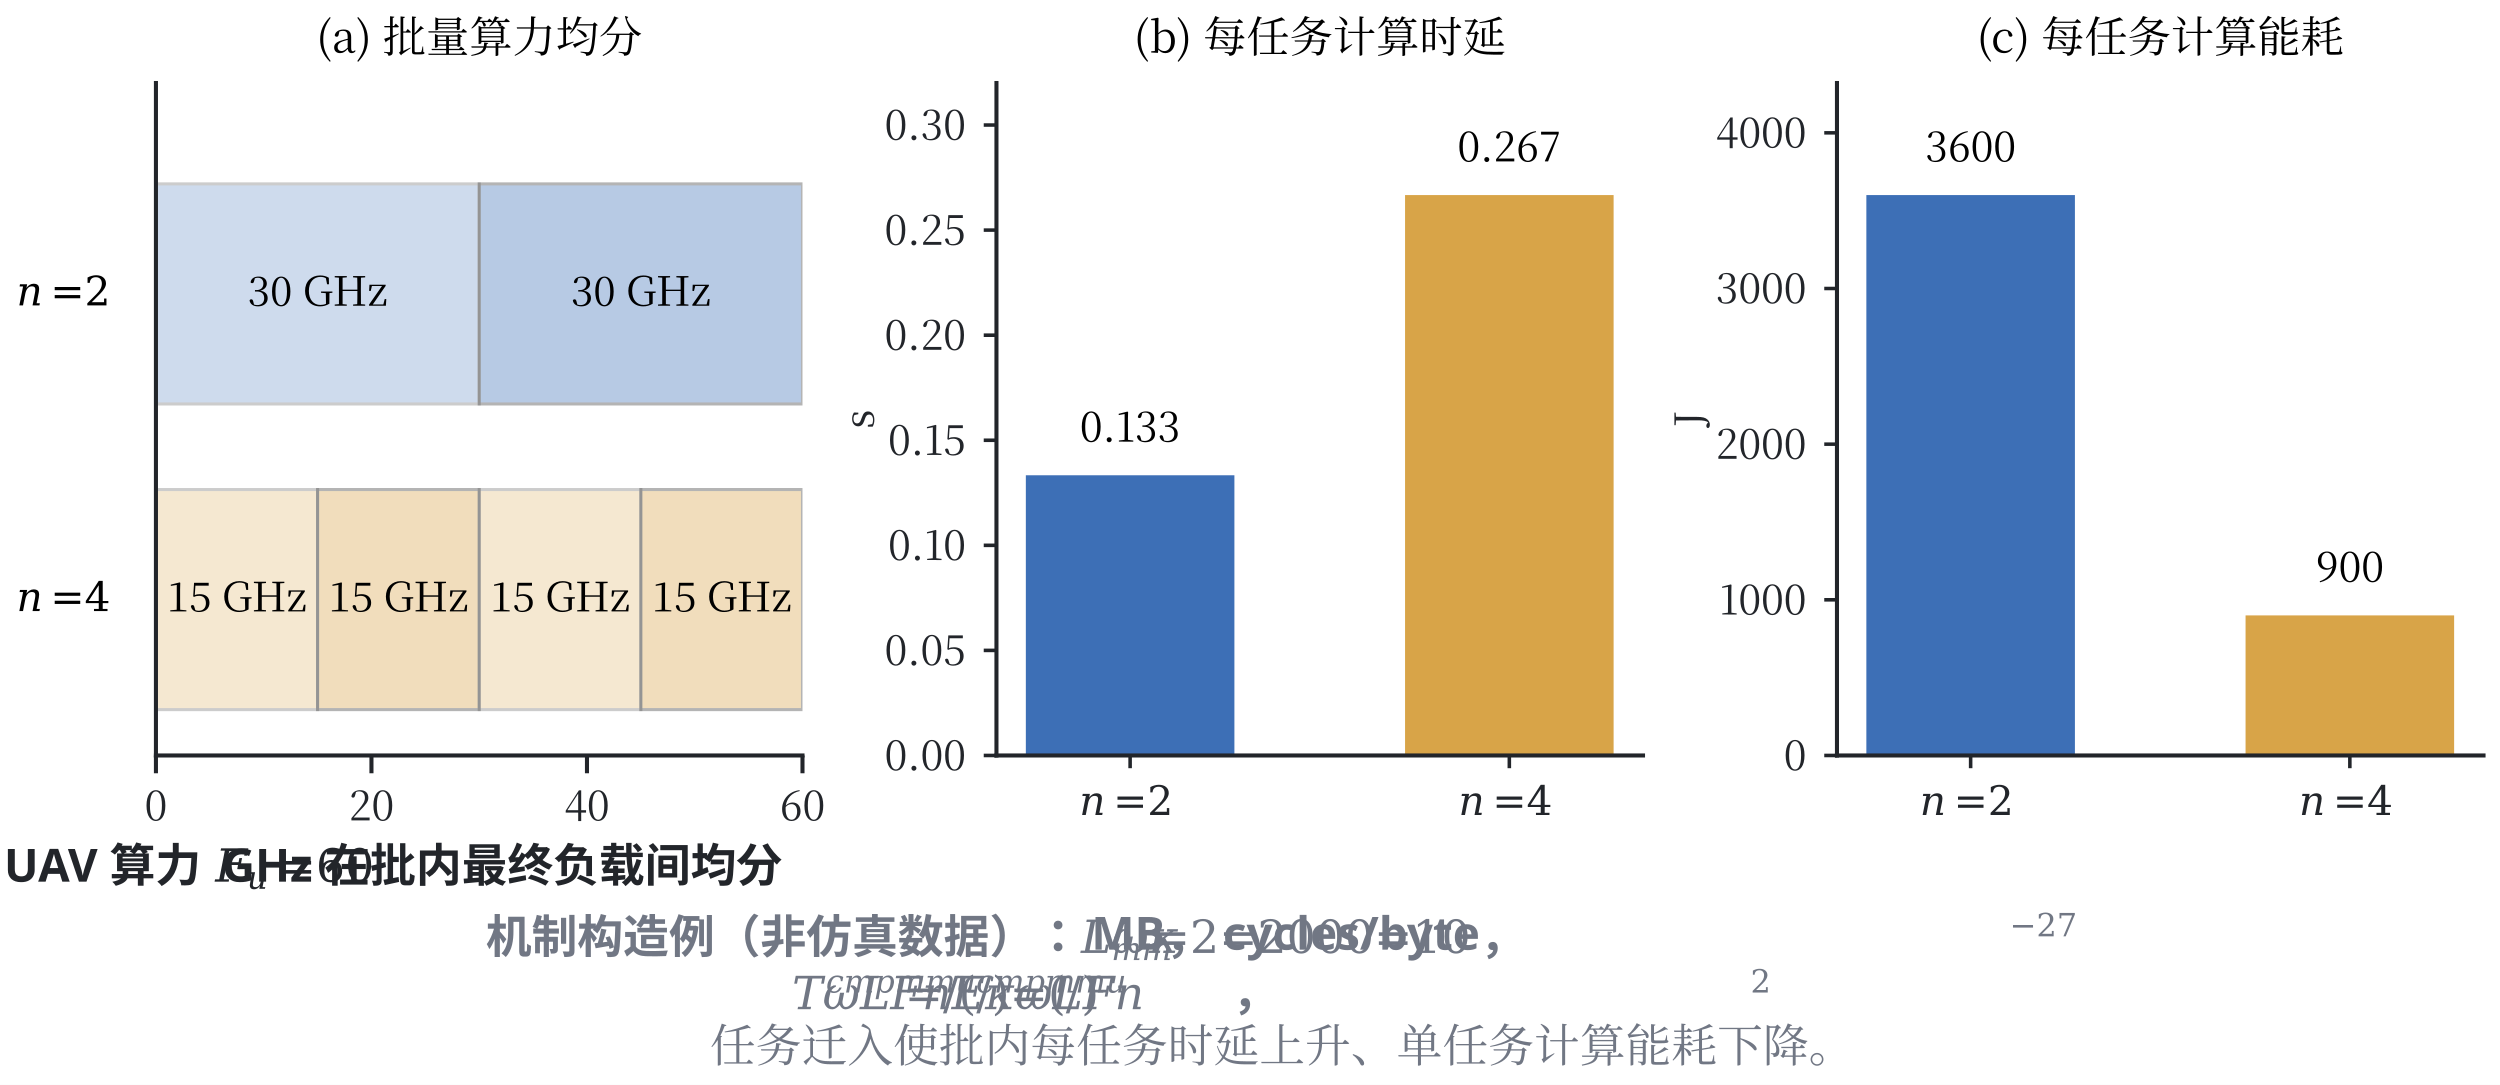
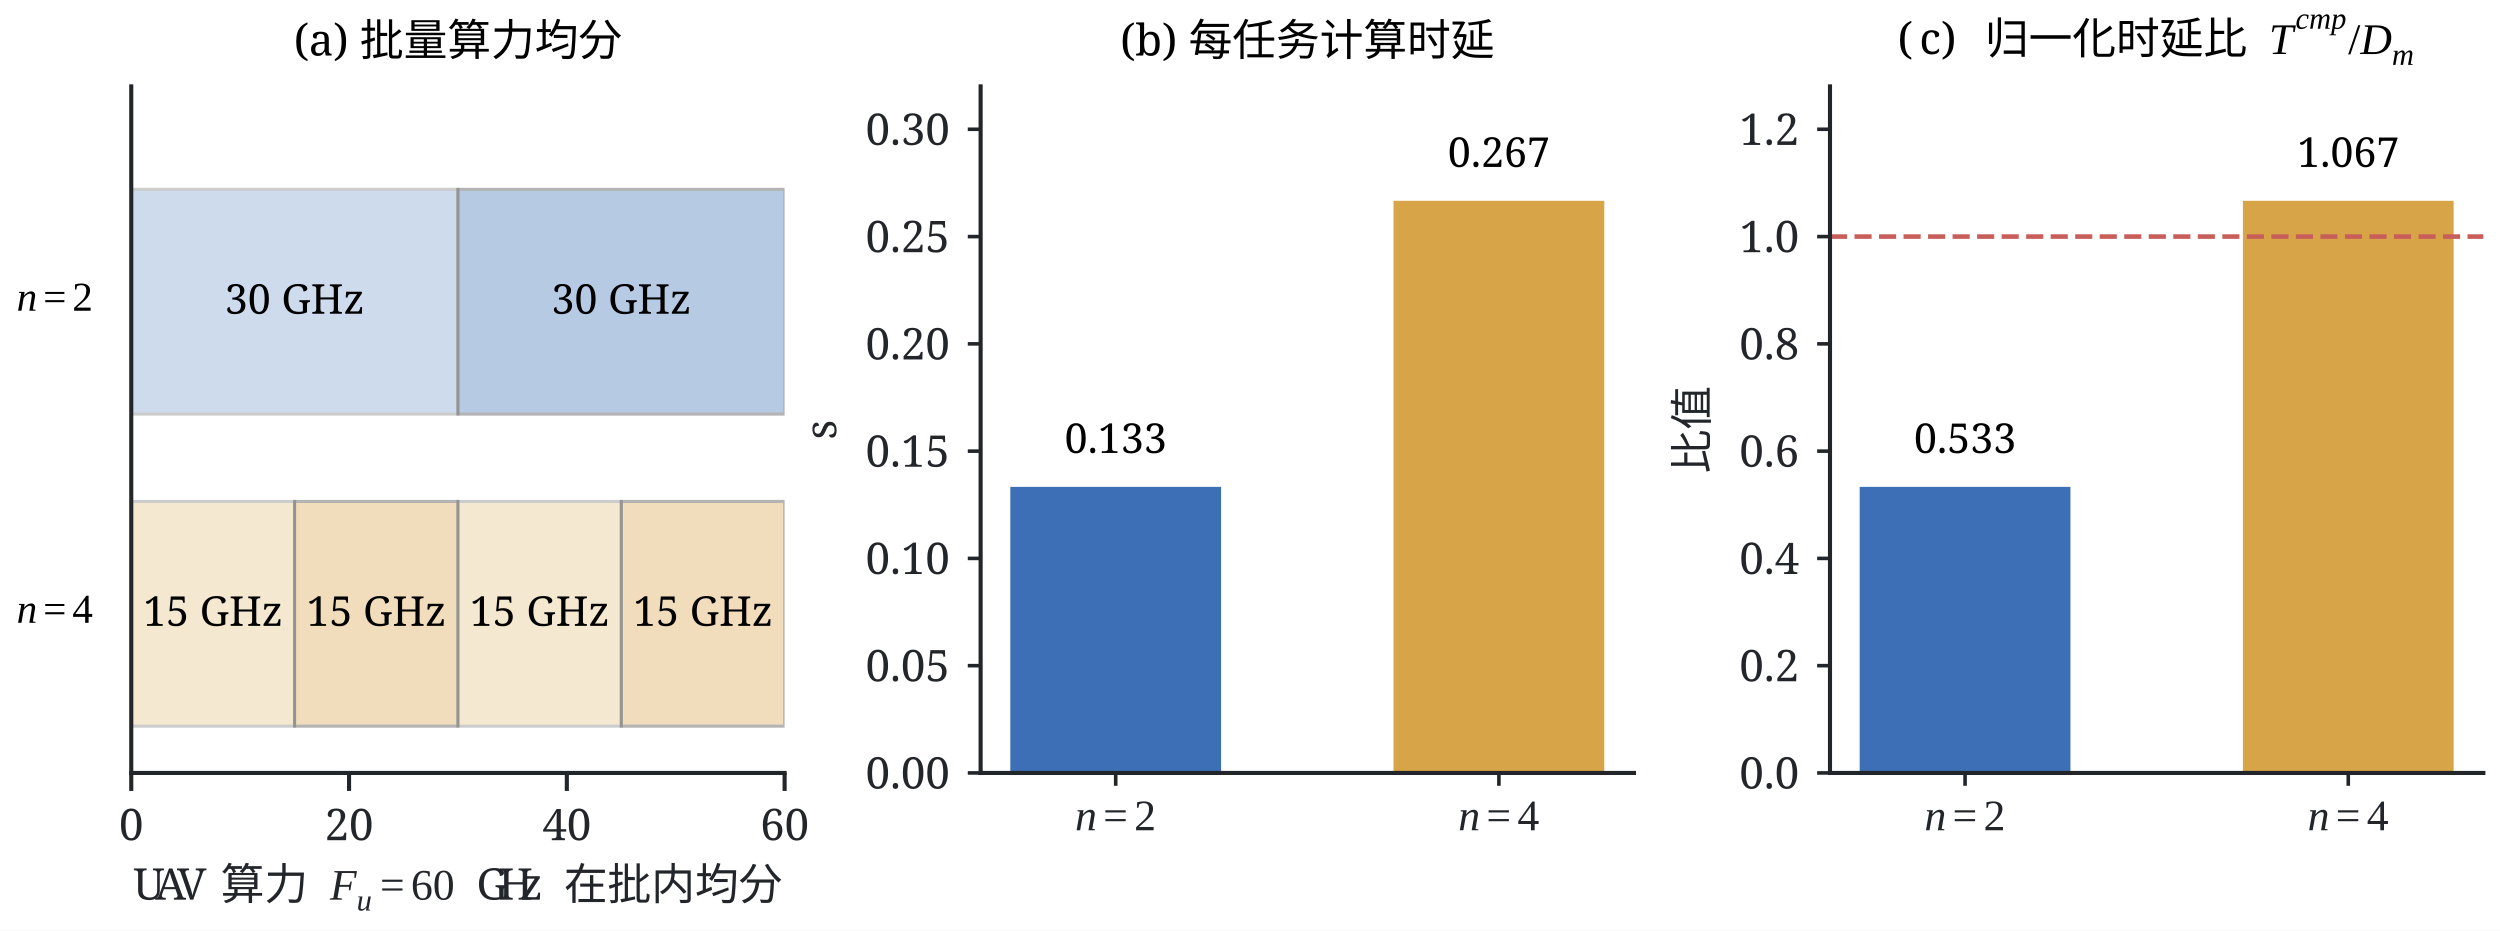
- <svg xmlns="http://www.w3.org/2000/svg" xmlns:xlink="http://www.w3.org/1999/xlink" width="491.454pt" height="213.268pt" viewBox="0 0 491.454 213.268" version="1.1">
+ <svg xmlns="http://www.w3.org/2000/svg" xmlns:xlink="http://www.w3.org/1999/xlink" width="486.334pt" height="181.042pt" viewBox="0 0 486.334 181.042" version="1.1">
  <defs>
    <style type="text/css">*{stroke-linejoin: round; stroke-linecap: butt}</style>
  </defs>
  <g id="figure_1">
    <g id="patch_1">
-       <path d="M 0 213.268  L 491.454 213.268  L 491.454 -0  L 0 -0  z " style="fill: #ffffff" />
+       <path d="M 0 181.042  L 486.334 181.042  L 486.334 0  L 0 0  z " style="fill: #ffffff" />
    </g>
    <g id="axes_1">
      <g id="patch_2">
-         <path d="M 30.654 148.512  L 157.754 148.512  L 157.754 16.32  L 30.654 16.32  z " style="fill: #ffffff" />
+         <path d="M 25.534 150.365  L 152.634 150.365  L 152.634 16.805  L 25.534 16.805  z " style="fill: #ffffff" />
      </g>
      <g id="patch_3">
-         <path d="M 30.654 79.412  L 94.204 79.412  L 94.204 36.149  L 30.654 36.149  z " clip-path="url(#pb14c68be4f)" style="fill: #3d6fb6; opacity: 0.25; stroke: #333333; stroke-width: 0.6; stroke-linejoin: miter" />
+         <path d="M 25.534 80.55  L 89.084 80.55  L 89.084 36.839  L 25.534 36.839  z " clip-path="url(#p6e0c951722)" style="fill: #3d6fb6; opacity: 0.25; stroke: #333333; stroke-width: 0.6; stroke-linejoin: miter" />
      </g>
      <g id="patch_4">
-         <path d="M 94.204 79.412  L 157.754 79.412  L 157.754 36.149  L 94.204 36.149  z " clip-path="url(#pb14c68be4f)" style="fill: #3d6fb6; opacity: 0.37; stroke: #333333; stroke-width: 0.6; stroke-linejoin: miter" />
+         <path d="M 89.084 80.55  L 152.634 80.55  L 152.634 36.839  L 89.084 36.839  z " clip-path="url(#p6e0c951722)" style="fill: #3d6fb6; opacity: 0.37; stroke: #333333; stroke-width: 0.6; stroke-linejoin: miter" />
      </g>
      <g id="patch_5">
-         <path d="M 30.654 139.499  L 62.429 139.499  L 62.429 96.236  L 30.654 96.236  z " clip-path="url(#pb14c68be4f)" style="fill: #d8a448; opacity: 0.25; stroke: #333333; stroke-width: 0.6; stroke-linejoin: miter" />
+         <path d="M 25.534 141.259  L 57.309 141.259  L 57.309 97.548  L 25.534 97.548  z " clip-path="url(#p6e0c951722)" style="fill: #d8a448; opacity: 0.25; stroke: #333333; stroke-width: 0.6; stroke-linejoin: miter" />
      </g>
      <g id="patch_6">
-         <path d="M 62.429 139.499  L 94.204 139.499  L 94.204 96.236  L 62.429 96.236  z " clip-path="url(#pb14c68be4f)" style="fill: #d8a448; opacity: 0.37; stroke: #333333; stroke-width: 0.6; stroke-linejoin: miter" />
+         <path d="M 57.309 141.259  L 89.084 141.259  L 89.084 97.548  L 57.309 97.548  z " clip-path="url(#p6e0c951722)" style="fill: #d8a448; opacity: 0.37; stroke: #333333; stroke-width: 0.6; stroke-linejoin: miter" />
      </g>
      <g id="patch_7">
-         <path d="M 94.204 139.499  L 125.979 139.499  L 125.979 96.236  L 94.204 96.236  z " clip-path="url(#pb14c68be4f)" style="fill: #d8a448; opacity: 0.25; stroke: #333333; stroke-width: 0.6; stroke-linejoin: miter" />
+         <path d="M 89.084 141.259  L 120.859 141.259  L 120.859 97.548  L 89.084 97.548  z " clip-path="url(#p6e0c951722)" style="fill: #d8a448; opacity: 0.25; stroke: #333333; stroke-width: 0.6; stroke-linejoin: miter" />
      </g>
      <g id="patch_8">
-         <path d="M 125.979 139.499  L 157.754 139.499  L 157.754 96.236  L 125.979 96.236  z " clip-path="url(#pb14c68be4f)" style="fill: #d8a448; opacity: 0.37; stroke: #333333; stroke-width: 0.6; stroke-linejoin: miter" />
+         <path d="M 120.859 141.259  L 152.634 141.259  L 152.634 97.548  L 120.859 97.548  z " clip-path="url(#p6e0c951722)" style="fill: #d8a448; opacity: 0.37; stroke: #333333; stroke-width: 0.6; stroke-linejoin: miter" />
      </g>
      <g id="matplotlib.axis_1">
        <g id="xtick_1">
          <g id="line2d_1">
            <defs>
-               <path id="m79ed35c891" d="M 0 0  L 0 3.5  " style="stroke: #22252a; stroke-width: 0.8" />
+               <path id="m87de660f5c" d="M 0 0  L 0 3.5  " style="stroke: #22252a; stroke-width: 0.8" />
            </defs>
            <g>
-               <use xlink:href="#m79ed35c891" x="30.654" y="148.512" style="fill: #22252a; stroke: #22252a; stroke-width: 0.8" />
+               <use xlink:href="#m87de660f5c" x="25.534" y="150.365" style="fill: #22252a; stroke: #22252a; stroke-width: 0.8" />
            </g>
          </g>
          <g id="text_1">
-             <text style="fill: #22252a; font: 8px 'Songti SC', 'SimSun', '宋体', 'AR PL UMing CN', 'Noto Serif CJK SC', 'Source Han Serif SC', 'WenQuanYi Micro Hei', 'WenQuanYi Zen Hei', 'DejaVu Serif', 'DejaVu Sans', serif; text-anchor: middle" x="30.654" y="161.272" transform="rotate(-0 30.65417 161.2722)">0</text>
+             <text style="font-size: 8.5px; font-family: 'SimSun', serif; text-anchor: middle; fill: #22252a" x="25.534" y="163.441" transform="rotate(-0 25.53417 163.4412)">0</text>
          </g>
        </g>
        <g id="xtick_2">
          <g id="line2d_2">
            <g>
-               <use xlink:href="#m79ed35c891" x="73.021" y="148.512" style="fill: #22252a; stroke: #22252a; stroke-width: 0.8" />
+               <use xlink:href="#m87de660f5c" x="67.901" y="150.365" style="fill: #22252a; stroke: #22252a; stroke-width: 0.8" />
            </g>
          </g>
          <g id="text_2">
-             <text style="fill: #22252a; font: 8px 'Songti SC', 'SimSun', '宋体', 'AR PL UMing CN', 'Noto Serif CJK SC', 'Source Han Serif SC', 'WenQuanYi Micro Hei', 'WenQuanYi Zen Hei', 'DejaVu Serif', 'DejaVu Sans', serif; text-anchor: middle" x="73.021" y="161.272" transform="rotate(-0 73.02083 161.2722)">20</text>
+             <text style="font-size: 8.5px; font-family: 'SimSun', serif; text-anchor: middle; fill: #22252a" x="67.901" y="163.441" transform="rotate(-0 67.90083 163.4412)">20</text>
          </g>
        </g>
        <g id="xtick_3">
          <g id="line2d_3">
            <g>
-               <use xlink:href="#m79ed35c891" x="115.388" y="148.512" style="fill: #22252a; stroke: #22252a; stroke-width: 0.8" />
+               <use xlink:href="#m87de660f5c" x="110.267" y="150.365" style="fill: #22252a; stroke: #22252a; stroke-width: 0.8" />
            </g>
          </g>
          <g id="text_3">
-             <text style="fill: #22252a; font: 8px 'Songti SC', 'SimSun', '宋体', 'AR PL UMing CN', 'Noto Serif CJK SC', 'Source Han Serif SC', 'WenQuanYi Micro Hei', 'WenQuanYi Zen Hei', 'DejaVu Serif', 'DejaVu Sans', serif; text-anchor: middle" x="115.388" y="161.272" transform="rotate(-0 115.3875 161.2722)">40</text>
+             <text style="font-size: 8.5px; font-family: 'SimSun', serif; text-anchor: middle; fill: #22252a" x="110.267" y="163.441" transform="rotate(-0 110.2675 163.4412)">40</text>
          </g>
        </g>
        <g id="xtick_4">
          <g id="line2d_4">
            <g>
-               <use xlink:href="#m79ed35c891" x="157.754" y="148.512" style="fill: #22252a; stroke: #22252a; stroke-width: 0.8" />
+               <use xlink:href="#m87de660f5c" x="152.634" y="150.365" style="fill: #22252a; stroke: #22252a; stroke-width: 0.8" />
            </g>
          </g>
          <g id="text_4">
-             <text style="fill: #22252a; font: 8px 'Songti SC', 'SimSun', '宋体', 'AR PL UMing CN', 'Noto Serif CJK SC', 'Source Han Serif SC', 'WenQuanYi Micro Hei', 'WenQuanYi Zen Hei', 'DejaVu Serif', 'DejaVu Sans', serif; text-anchor: middle" x="157.754" y="161.272" transform="rotate(-0 157.7542 161.2722)">60</text>
+             <text style="font-size: 8.5px; font-family: 'SimSun', serif; text-anchor: middle; fill: #22252a" x="152.634" y="163.441" transform="rotate(-0 152.6342 163.4412)">60</text>
          </g>
        </g>
        <g id="text_5">
-           <g style="fill: #22252a" transform="translate(0.784167 173.8547)">
+           <g style="fill: #22252a" transform="translate(25.92917 175.5919)">
            <text>
-               <tspan style="font: 900 9px 'Songti SC'" x="0 6.507 12.744 19.035 21.285 30.285 39.285 74.478 76.728 83.658 90.966 94.548 96.798 105.798 114.798 123.798 132.798 141.798 150.798 159.798 168.798 177.798" y="-0.531">UAV 算力  GHz 在批内最终负载间均分</tspan>
-               <tspan style="font: italic 9px 'DejaVu Serif'" x="41.535" y="-0.531">F</tspan>
-               <tspan style="font: italic 6.3px 'DejaVu Serif'" x="47.78" y="0.87">u</tspan>
-               <tspan style="font: 9px 'DejaVu Serif'" x="53.778 63.025 68.751" y="-0.531">=60</tspan>
+               <tspan x="0" y="-0.578" style="font-size: 8.5px; font-family: 'SimSun'; fill: #22252a">U</tspan>
+               <tspan x="4.25" y="-0.578" style="font-size: 8.5px; font-family: 'SimSun'; fill: #22252a">A</tspan>
+               <tspan x="8.5" y="-0.578" style="font-size: 8.5px; font-family: 'SimSun'; fill: #22252a">V</tspan>
+               <tspan x="12.75" y="-0.578" style="font-size: 8.5px; font-family: 'SimSun'; fill: #22252a"> </tspan>
+               <tspan x="17" y="-0.578" style="font-size: 8.5px; font-family: 'SimSun'; fill: #22252a">算</tspan>
+               <tspan x="25.5" y="-0.578" style="font-size: 8.5px; font-family: 'SimSun'; fill: #22252a">力</tspan>
+               <tspan x="34" y="-0.578" style="font-size: 8.5px; font-family: 'SimSun'; fill: #22252a"> </tspan>
+               <tspan x="62.517" y="-0.578" style="font-size: 8.5px; font-family: 'SimSun'; fill: #22252a"> </tspan>
+               <tspan x="66.767" y="-0.578" style="font-size: 8.5px; font-family: 'SimSun'; fill: #22252a">G</tspan>
+               <tspan x="71.017" y="-0.578" style="font-size: 8.5px; font-family: 'SimSun'; fill: #22252a">H</tspan>
+               <tspan x="75.267" y="-0.578" style="font-size: 8.5px; font-family: 'SimSun'; fill: #22252a">z</tspan>
+               <tspan x="79.517" y="-0.578" style="font-size: 8.5px; font-family: 'SimSun'; fill: #22252a"> </tspan>
+               <tspan x="83.767" y="-0.578" style="font-size: 8.5px; font-family: 'SimSun'; fill: #22252a">在</tspan>
+               <tspan x="92.267" y="-0.578" style="font-size: 8.5px; font-family: 'SimSun'; fill: #22252a">批</tspan>
+               <tspan x="100.767" y="-0.578" style="font-size: 8.5px; font-family: 'SimSun'; fill: #22252a">内</tspan>
+               <tspan x="109.267" y="-0.578" style="font-size: 8.5px; font-family: 'SimSun'; fill: #22252a">均</tspan>
+               <tspan x="117.767" y="-0.578" style="font-size: 8.5px; font-family: 'SimSun'; fill: #22252a">分</tspan>
+               <tspan x="38.25" y="-0.578" style="font-style: italic; font-size: 8.5px; font-family: 'Times New Roman'; fill: #22252a">F</tspan>
+               <tspan x="43.442" y="1.528" style="font-style: italic; font-size: 5.95px; font-family: 'Times New Roman'; fill: #22252a">u</tspan>
+               <tspan x="47.996" y="-0.578" style="font-size: 8.5px; font-family: 'Times New Roman'; fill: #22252a">=</tspan>
+               <tspan x="54.017" y="-0.578" style="font-size: 8.5px; font-family: 'Times New Roman'; fill: #22252a">6</tspan>
+               <tspan x="58.267" y="-0.578" style="font-size: 8.5px; font-family: 'Times New Roman'; fill: #22252a">0</tspan>
            </text>
          </g>
        </g>
      </g>
      <g id="matplotlib.axis_2" />
      <g id="patch_9">
-         <path d="M 30.654 148.512  L 30.654 16.32  " style="fill: none; stroke: #22252a; stroke-width: 0.8; stroke-linejoin: miter; stroke-linecap: square" />
+         <path d="M 25.534 150.365  L 25.534 16.805  " style="fill: none; stroke: #22252a; stroke-width: 0.8; stroke-linejoin: miter; stroke-linecap: square" />
      </g>
      <g id="patch_10">
-         <path d="M 30.654 148.512  L 157.754 148.512  " style="fill: none; stroke: #22252a; stroke-width: 0.8; stroke-linejoin: miter; stroke-linecap: square" />
+         <path d="M 25.534 150.365  L 152.634 150.365  " style="fill: none; stroke: #22252a; stroke-width: 0.8; stroke-linejoin: miter; stroke-linecap: square" />
      </g>
      <g id="text_6">
-         <text style="font: 8px 'Songti SC', 'SimSun', '宋体', 'AR PL UMing CN', 'Noto Serif CJK SC', 'Source Han Serif SC', 'WenQuanYi Micro Hei', 'WenQuanYi Zen Hei', 'DejaVu Serif', 'DejaVu Sans', serif; text-anchor: middle" x="62.429" y="60.104" transform="rotate(-0 62.42917 60.1042)">30 GHz</text>
+         <text style="font-size: 8px; font-family: 'SimSun', serif; text-anchor: middle" x="57.309" y="61.038" transform="rotate(-0 57.30917 61.03802)">30 GHz</text>
      </g>
      <g id="text_7">
-         <text style="font: 8px 'Songti SC', 'SimSun', '宋体', 'AR PL UMing CN', 'Noto Serif CJK SC', 'Source Han Serif SC', 'WenQuanYi Micro Hei', 'WenQuanYi Zen Hei', 'DejaVu Serif', 'DejaVu Sans', serif; text-anchor: middle" x="125.979" y="60.104" transform="rotate(-0 125.9792 60.1042)">30 GHz</text>
+         <text style="font-size: 8px; font-family: 'SimSun', serif; text-anchor: middle" x="120.859" y="61.038" transform="rotate(-0 120.8592 61.03802)">30 GHz</text>
      </g>
      <g id="text_8">
-         <g transform="translate(3.24 60.1042)">
+         <g transform="translate(3.24 61.03802)">
          <text>
-             <tspan style="font: italic 8px 'DejaVu Serif'" x="0" y="-0.062">n</tspan>
-             <tspan style="font: 8px 'DejaVu Serif'" x="6.67 14.89" y="-0.062">=2</tspan>
+             <tspan x="0" y="-0.594" style="font-style: italic; font-size: 8px; font-family: 'Times New Roman'">n</tspan>
+             <tspan x="5.155" y="-0.594" style="font-size: 8px; font-family: 'Times New Roman'">=</tspan>
+             <tspan x="10.823" y="-0.594" style="font-size: 8px; font-family: 'Times New Roman'">2</tspan>
          </text>
        </g>
      </g>
      <g id="text_9">
-         <text style="font: 8px 'Songti SC', 'SimSun', '宋体', 'AR PL UMing CN', 'Noto Serif CJK SC', 'Source Han Serif SC', 'WenQuanYi Micro Hei', 'WenQuanYi Zen Hei', 'DejaVu Serif', 'DejaVu Sans', serif; text-anchor: middle" x="46.542" y="120.191" transform="rotate(-0 46.54167 120.1915)">15 GHz</text>
+         <text style="font-size: 8px; font-family: 'SimSun', serif; text-anchor: middle" x="41.422" y="121.747" transform="rotate(-0 41.42167 121.7471)">15 GHz</text>
      </g>
      <g id="text_10">
-         <text style="font: 8px 'Songti SC', 'SimSun', '宋体', 'AR PL UMing CN', 'Noto Serif CJK SC', 'Source Han Serif SC', 'WenQuanYi Micro Hei', 'WenQuanYi Zen Hei', 'DejaVu Serif', 'DejaVu Sans', serif; text-anchor: middle" x="78.317" y="120.191" transform="rotate(-0 78.31667 120.1915)">15 GHz</text>
+         <text style="font-size: 8px; font-family: 'SimSun', serif; text-anchor: middle" x="73.197" y="121.747" transform="rotate(-0 73.19667 121.7471)">15 GHz</text>
      </g>
      <g id="text_11">
-         <text style="font: 8px 'Songti SC', 'SimSun', '宋体', 'AR PL UMing CN', 'Noto Serif CJK SC', 'Source Han Serif SC', 'WenQuanYi Micro Hei', 'WenQuanYi Zen Hei', 'DejaVu Serif', 'DejaVu Sans', serif; text-anchor: middle" x="110.092" y="120.191" transform="rotate(-0 110.0917 120.1915)">15 GHz</text>
+         <text style="font-size: 8px; font-family: 'SimSun', serif; text-anchor: middle" x="104.972" y="121.747" transform="rotate(-0 104.9717 121.7471)">15 GHz</text>
      </g>
      <g id="text_12">
-         <text style="font: 8px 'Songti SC', 'SimSun', '宋体', 'AR PL UMing CN', 'Noto Serif CJK SC', 'Source Han Serif SC', 'WenQuanYi Micro Hei', 'WenQuanYi Zen Hei', 'DejaVu Serif', 'DejaVu Sans', serif; text-anchor: middle" x="141.867" y="120.191" transform="rotate(-0 141.8667 120.1915)">15 GHz</text>
+         <text style="font-size: 8px; font-family: 'SimSun', serif; text-anchor: middle" x="136.747" y="121.747" transform="rotate(-0 136.7467 121.7471)">15 GHz</text>
      </g>
      <g id="text_13">
-         <g transform="translate(3.24 120.1915)">
+         <g transform="translate(3.24 121.7471)">
          <text>
-             <tspan style="font: italic 8px 'DejaVu Serif'" x="0" y="-0.062">n</tspan>
-             <tspan style="font: 8px 'DejaVu Serif'" x="6.67 14.89" y="-0.062">=4</tspan>
+             <tspan x="0" y="-0.594" style="font-style: italic; font-size: 8px; font-family: 'Times New Roman'">n</tspan>
+             <tspan x="5.155" y="-0.594" style="font-size: 8px; font-family: 'Times New Roman'">=</tspan>
+             <tspan x="10.823" y="-0.594" style="font-size: 8px; font-family: 'Times New Roman'">4</tspan>
          </text>
        </g>
      </g>
      <g id="text_14">
-         <text style="font: 8.5px 'Songti SC', 'SimSun', '宋体', 'AR PL UMing CN', 'Noto Serif CJK SC', 'Source Han Serif SC', 'WenQuanYi Micro Hei', 'WenQuanYi Zen Hei', 'DejaVu Serif', 'DejaVu Sans', serif; text-anchor: middle" x="94.204" y="10.32" transform="rotate(-0 94.20417 10.32023)">(a) 批量算力均分</text>
+         <text style="font-size: 8.5px; font-family: 'SimSun', serif; text-anchor: middle" x="89.084" y="10.805" transform="rotate(-0 89.08417 10.805)">(a) 批量算力均分</text>
      </g>
    </g>
    <g id="axes_2">
      <g id="patch_11">
-         <path d="M 195.884 148.512  L 322.984 148.512  L 322.984 16.32  L 195.884 16.32  z " style="fill: #ffffff" />
+         <path d="M 190.764 150.365  L 317.864 150.365  L 317.864 16.805  L 190.764 16.805  z " style="fill: #ffffff" />
      </g>
      <g id="matplotlib.axis_3">
        <g id="xtick_5">
          <g id="line2d_5">
            <defs>
-               <path id="m54527c4c4e" d="M 0 0  L 0 2.5  " style="stroke: #22252a; stroke-width: 0.7" />
+               <path id="m27df5a8761" d="M 0 0  L 0 2.5  " style="stroke: #22252a; stroke-width: 0.7" />
            </defs>
            <g>
-               <use xlink:href="#m54527c4c4e" x="222.161" y="148.512" style="fill: #22252a; stroke: #22252a; stroke-width: 0.7" />
+               <use xlink:href="#m27df5a8761" x="217.041" y="150.365" style="fill: #22252a; stroke: #22252a; stroke-width: 0.7" />
            </g>
          </g>
          <g id="text_15">
-             <g style="fill: #22252a" transform="translate(212.1614 160.2722)">
+             <g style="fill: #22252a" transform="translate(209.1364 162.4412)">
              <text>
-                 <tspan style="font: italic 8px 'DejaVu Serif'" x="0" y="-0.062">n</tspan>
-                 <tspan style="font: 8px 'DejaVu Serif'" x="6.67 14.89" y="-0.062">=2</tspan>
+                 <tspan x="0" y="-0.922" style="font-style: italic; font-size: 8.5px; font-family: 'Times New Roman'; fill: #22252a">n</tspan>
+                 <tspan x="5.478" y="-0.922" style="font-size: 8.5px; font-family: 'Times New Roman'; fill: #22252a">=</tspan>
+                 <tspan x="11.499" y="-0.922" style="font-size: 8.5px; font-family: 'Times New Roman'; fill: #22252a">2</tspan>
              </text>
            </g>
          </g>
        </g>
        <g id="xtick_6">
          <g id="line2d_6">
            <g>
-               <use xlink:href="#m54527c4c4e" x="296.707" y="148.512" style="fill: #22252a; stroke: #22252a; stroke-width: 0.7" />
+               <use xlink:href="#m27df5a8761" x="291.587" y="150.365" style="fill: #22252a; stroke: #22252a; stroke-width: 0.7" />
            </g>
          </g>
          <g id="text_16">
-             <g style="fill: #22252a" transform="translate(286.7069 160.2722)">
+             <g style="fill: #22252a" transform="translate(283.6819 162.4412)">
              <text>
-                 <tspan style="font: italic 8px 'DejaVu Serif'" x="0" y="-0.062">n</tspan>
-                 <tspan style="font: 8px 'DejaVu Serif'" x="6.67 14.89" y="-0.062">=4</tspan>
+                 <tspan x="0" y="-0.922" style="font-style: italic; font-size: 8.5px; font-family: 'Times New Roman'; fill: #22252a">n</tspan>
+                 <tspan x="5.478" y="-0.922" style="font-size: 8.5px; font-family: 'Times New Roman'; fill: #22252a">=</tspan>
+                 <tspan x="11.499" y="-0.922" style="font-size: 8.5px; font-family: 'Times New Roman'; fill: #22252a">4</tspan>
              </text>
            </g>
          </g>
        </g>
      </g>
      <g id="matplotlib.axis_4">
        <g id="ytick_1">
          <g id="line2d_7">
            <defs>
-               <path id="m6336dc3a8a" d="M 0 0  L -2.5 0  " style="stroke: #22252a; stroke-width: 0.7" />
+               <path id="mc3d09f8b9e" d="M 0 0  L -2.5 0  " style="stroke: #22252a; stroke-width: 0.7" />
            </defs>
            <g>
-               <use xlink:href="#m6336dc3a8a" x="195.884" y="148.512" style="fill: #22252a; stroke: #22252a; stroke-width: 0.7" />
+               <use xlink:href="#mc3d09f8b9e" x="190.764" y="150.365" style="fill: #22252a; stroke: #22252a; stroke-width: 0.7" />
            </g>
          </g>
          <g id="text_17">
-             <text style="fill: #22252a; font: 8px 'Songti SC', 'SimSun', '宋体', 'AR PL UMing CN', 'Noto Serif CJK SC', 'Source Han Serif SC', 'WenQuanYi Micro Hei', 'WenQuanYi Zen Hei', 'DejaVu Serif', 'DejaVu Sans', serif; text-anchor: end" x="189.884" y="151.392" transform="rotate(-0 189.8842 151.3922)">0.00</text>
+             <text style="font-size: 8.5px; font-family: 'SimSun', serif; text-anchor: end; fill: #22252a" x="184.764" y="153.403" transform="rotate(-0 184.7642 153.4031)">0.00</text>
          </g>
        </g>
        <g id="ytick_2">
          <g id="line2d_8">
            <g>
-               <use xlink:href="#m6336dc3a8a" x="195.884" y="127.857" style="fill: #22252a; stroke: #22252a; stroke-width: 0.7" />
+               <use xlink:href="#mc3d09f8b9e" x="190.764" y="129.496" style="fill: #22252a; stroke: #22252a; stroke-width: 0.7" />
            </g>
          </g>
          <g id="text_18">
-             <text style="fill: #22252a; font: 8px 'Songti SC', 'SimSun', '宋体', 'AR PL UMing CN', 'Noto Serif CJK SC', 'Source Han Serif SC', 'WenQuanYi Micro Hei', 'WenQuanYi Zen Hei', 'DejaVu Serif', 'DejaVu Sans', serif; text-anchor: end" x="189.884" y="130.737" transform="rotate(-0 189.8842 130.7372)">0.05</text>
+             <text style="font-size: 8.5px; font-family: 'SimSun', serif; text-anchor: end; fill: #22252a" x="184.764" y="132.534" transform="rotate(-0 184.7642 132.5343)">0.05</text>
          </g>
        </g>
        <g id="ytick_3">
          <g id="line2d_9">
            <g>
-               <use xlink:href="#m6336dc3a8a" x="195.884" y="107.202" style="fill: #22252a; stroke: #22252a; stroke-width: 0.7" />
+               <use xlink:href="#mc3d09f8b9e" x="190.764" y="108.627" style="fill: #22252a; stroke: #22252a; stroke-width: 0.7" />
            </g>
          </g>
          <g id="text_19">
-             <text style="fill: #22252a; font: 8px 'Songti SC', 'SimSun', '宋体', 'AR PL UMing CN', 'Noto Serif CJK SC', 'Source Han Serif SC', 'WenQuanYi Micro Hei', 'WenQuanYi Zen Hei', 'DejaVu Serif', 'DejaVu Sans', serif; text-anchor: end" x="189.884" y="110.082" transform="rotate(-0 189.8842 110.0822)">0.10</text>
+             <text style="font-size: 8.5px; font-family: 'SimSun', serif; text-anchor: end; fill: #22252a" x="184.764" y="111.666" transform="rotate(-0 184.7642 111.6656)">0.10</text>
          </g>
        </g>
        <g id="ytick_4">
          <g id="line2d_10">
            <g>
-               <use xlink:href="#m6336dc3a8a" x="195.884" y="86.547" style="fill: #22252a; stroke: #22252a; stroke-width: 0.7" />
+               <use xlink:href="#mc3d09f8b9e" x="190.764" y="87.759" style="fill: #22252a; stroke: #22252a; stroke-width: 0.7" />
            </g>
          </g>
          <g id="text_20">
-             <text style="fill: #22252a; font: 8px 'Songti SC', 'SimSun', '宋体', 'AR PL UMing CN', 'Noto Serif CJK SC', 'Source Han Serif SC', 'WenQuanYi Micro Hei', 'WenQuanYi Zen Hei', 'DejaVu Serif', 'DejaVu Sans', serif; text-anchor: end" x="189.884" y="89.427" transform="rotate(-0 189.8842 89.42723)">0.15</text>
+             <text style="font-size: 8.5px; font-family: 'SimSun', serif; text-anchor: end; fill: #22252a" x="184.764" y="90.797" transform="rotate(-0 184.7642 90.79684)">0.15</text>
          </g>
        </g>
        <g id="ytick_5">
          <g id="line2d_11">
            <g>
-               <use xlink:href="#m6336dc3a8a" x="195.884" y="65.892" style="fill: #22252a; stroke: #22252a; stroke-width: 0.7" />
+               <use xlink:href="#mc3d09f8b9e" x="190.764" y="66.89" style="fill: #22252a; stroke: #22252a; stroke-width: 0.7" />
            </g>
          </g>
          <g id="text_21">
-             <text style="fill: #22252a; font: 8px 'Songti SC', 'SimSun', '宋体', 'AR PL UMing CN', 'Noto Serif CJK SC', 'Source Han Serif SC', 'WenQuanYi Micro Hei', 'WenQuanYi Zen Hei', 'DejaVu Serif', 'DejaVu Sans', serif; text-anchor: end" x="189.884" y="68.772" transform="rotate(-0 189.8842 68.77223)">0.20</text>
+             <text style="font-size: 8.5px; font-family: 'SimSun', serif; text-anchor: end; fill: #22252a" x="184.764" y="69.928" transform="rotate(-0 184.7642 69.92809)">0.20</text>
          </g>
        </g>
        <g id="ytick_6">
          <g id="line2d_12">
            <g>
-               <use xlink:href="#m6336dc3a8a" x="195.884" y="45.237" style="fill: #22252a; stroke: #22252a; stroke-width: 0.7" />
+               <use xlink:href="#mc3d09f8b9e" x="190.764" y="46.021" style="fill: #22252a; stroke: #22252a; stroke-width: 0.7" />
            </g>
          </g>
          <g id="text_22">
-             <text style="fill: #22252a; font: 8px 'Songti SC', 'SimSun', '宋体', 'AR PL UMing CN', 'Noto Serif CJK SC', 'Source Han Serif SC', 'WenQuanYi Micro Hei', 'WenQuanYi Zen Hei', 'DejaVu Serif', 'DejaVu Sans', serif; text-anchor: end" x="189.884" y="48.117" transform="rotate(-0 189.8842 48.11723)">0.25</text>
+             <text style="font-size: 8.5px; font-family: 'SimSun', serif; text-anchor: end; fill: #22252a" x="184.764" y="49.059" transform="rotate(-0 184.7642 49.05934)">0.25</text>
          </g>
        </g>
        <g id="ytick_7">
          <g id="line2d_13">
            <g>
-               <use xlink:href="#m6336dc3a8a" x="195.884" y="24.582" style="fill: #22252a; stroke: #22252a; stroke-width: 0.7" />
+               <use xlink:href="#mc3d09f8b9e" x="190.764" y="25.152" style="fill: #22252a; stroke: #22252a; stroke-width: 0.7" />
            </g>
          </g>
          <g id="text_23">
-             <text style="fill: #22252a; font: 8px 'Songti SC', 'SimSun', '宋体', 'AR PL UMing CN', 'Noto Serif CJK SC', 'Source Han Serif SC', 'WenQuanYi Micro Hei', 'WenQuanYi Zen Hei', 'DejaVu Serif', 'DejaVu Sans', serif; text-anchor: end" x="189.884" y="27.462" transform="rotate(-0 189.8842 27.46223)">0.30</text>
+             <text style="font-size: 8.5px; font-family: 'SimSun', serif; text-anchor: end; fill: #22252a" x="184.764" y="28.191" transform="rotate(-0 184.7642 28.19059)">0.30</text>
          </g>
        </g>
        <g id="text_24">
-           <text style="fill: #22252a; font: 8px 'Songti SC', 'SimSun', '宋体', 'AR PL UMing CN', 'Noto Serif CJK SC', 'Source Han Serif SC', 'WenQuanYi Micro Hei', 'WenQuanYi Zen Hei', 'DejaVu Serif', 'DejaVu Sans', serif; text-anchor: middle" x="171.762" y="82.416" transform="rotate(-90 171.7617 82.41623)">s</text>
+           <text style="font-size: 8.5px; font-family: 'SimSun', serif; text-anchor: middle; fill: #22252a" x="162.668" y="83.585" transform="rotate(-90 162.6685 83.585)">s</text>
        </g>
      </g>
      <g id="patch_12">
-         <path d="M 201.661 148.512  L 242.661 148.512  L 242.661 93.432  L 201.661 93.432  z " clip-path="url(#p910a21556d)" style="fill: #3d6fb6" />
+         <path d="M 196.541 150.365  L 237.541 150.365  L 237.541 94.715  L 196.541 94.715  z " clip-path="url(#p7deb98fad0)" style="fill: #3d6fb6" />
      </g>
      <g id="patch_13">
-         <path d="M 276.207 148.512  L 317.207 148.512  L 317.207 38.352  L 276.207 38.352  z " clip-path="url(#p910a21556d)" style="fill: #d8a448" />
+         <path d="M 271.087 150.365  L 312.087 150.365  L 312.087 39.065  L 271.087 39.065  z " clip-path="url(#p7deb98fad0)" style="fill: #d8a448" />
      </g>
      <g id="patch_14">
-         <path d="M 195.884 148.512  L 195.884 16.32  " style="fill: none; stroke: #22252a; stroke-width: 0.8; stroke-linejoin: miter; stroke-linecap: square" />
+         <path d="M 190.764 150.365  L 190.764 16.805  " style="fill: none; stroke: #22252a; stroke-width: 0.8; stroke-linejoin: miter; stroke-linecap: square" />
      </g>
      <g id="patch_15">
-         <path d="M 195.884 148.512  L 322.984 148.512  " style="fill: none; stroke: #22252a; stroke-width: 0.8; stroke-linejoin: miter; stroke-linecap: square" />
+         <path d="M 190.764 150.365  L 317.864 150.365  " style="fill: none; stroke: #22252a; stroke-width: 0.8; stroke-linejoin: miter; stroke-linecap: square" />
      </g>
      <g id="text_25">
-         <text style="font: 8px 'Songti SC', 'SimSun', '宋体', 'AR PL UMing CN', 'Noto Serif CJK SC', 'Source Han Serif SC', 'WenQuanYi Micro Hei', 'WenQuanYi Zen Hei', 'DejaVu Serif', 'DejaVu Sans', serif; text-anchor: middle" x="222.161" y="86.812" transform="rotate(-0 222.1614 86.81173)">0.133</text>
+         <text style="font-size: 8px; font-family: 'SimSun', serif; text-anchor: middle" x="217.041" y="88.119" transform="rotate(-0 217.0414 88.11875)">0.133</text>
      </g>
      <g id="text_26">
-         <text style="font: 8px 'Songti SC', 'SimSun', '宋体', 'AR PL UMing CN', 'Noto Serif CJK SC', 'Source Han Serif SC', 'WenQuanYi Micro Hei', 'WenQuanYi Zen Hei', 'DejaVu Serif', 'DejaVu Sans', serif; text-anchor: middle" x="296.707" y="31.732" transform="rotate(-0 296.7069 31.73173)">0.267</text>
+         <text style="font-size: 8px; font-family: 'SimSun', serif; text-anchor: middle" x="291.587" y="32.469" transform="rotate(-0 291.5869 32.46875)">0.267</text>
      </g>
      <g id="text_27">
-         <text style="font: 8.5px 'Songti SC', 'SimSun', '宋体', 'AR PL UMing CN', 'Noto Serif CJK SC', 'Source Han Serif SC', 'WenQuanYi Micro Hei', 'WenQuanYi Zen Hei', 'DejaVu Serif', 'DejaVu Sans', serif; text-anchor: middle" x="259.434" y="10.32" transform="rotate(-0 259.4342 10.32023)">(b) 每任务计算时延</text>
+         <text style="font-size: 8.5px; font-family: 'SimSun', serif; text-anchor: middle" x="254.314" y="10.805" transform="rotate(-0 254.3142 10.805)">(b) 每任务计算时延</text>
      </g>
    </g>
    <g id="axes_3">
      <g id="patch_16">
-         <path d="M 361.114 148.512  L 488.214 148.512  L 488.214 16.32  L 361.114 16.32  z " style="fill: #ffffff" />
+         <path d="M 355.994 150.365  L 483.094 150.365  L 483.094 16.805  L 355.994 16.805  z " style="fill: #ffffff" />
      </g>
      <g id="matplotlib.axis_5">
        <g id="xtick_7">
          <g id="line2d_14">
            <g>
-               <use xlink:href="#m54527c4c4e" x="387.391" y="148.512" style="fill: #22252a; stroke: #22252a; stroke-width: 0.7" />
+               <use xlink:href="#m27df5a8761" x="382.271" y="150.365" style="fill: #22252a; stroke: #22252a; stroke-width: 0.7" />
            </g>
          </g>
          <g id="text_28">
-             <g style="fill: #22252a" transform="translate(377.3914 160.2722)">
+             <g style="fill: #22252a" transform="translate(374.3664 162.4412)">
              <text>
-                 <tspan style="font: italic 8px 'DejaVu Serif'" x="0" y="-0.062">n</tspan>
-                 <tspan style="font: 8px 'DejaVu Serif'" x="6.67 14.89" y="-0.062">=2</tspan>
+                 <tspan x="0" y="-0.922" style="font-style: italic; font-size: 8.5px; font-family: 'Times New Roman'; fill: #22252a">n</tspan>
+                 <tspan x="5.478" y="-0.922" style="font-size: 8.5px; font-family: 'Times New Roman'; fill: #22252a">=</tspan>
+                 <tspan x="11.499" y="-0.922" style="font-size: 8.5px; font-family: 'Times New Roman'; fill: #22252a">2</tspan>
              </text>
            </g>
          </g>
        </g>
        <g id="xtick_8">
          <g id="line2d_15">
            <g>
-               <use xlink:href="#m54527c4c4e" x="461.937" y="148.512" style="fill: #22252a; stroke: #22252a; stroke-width: 0.7" />
+               <use xlink:href="#m27df5a8761" x="456.817" y="150.365" style="fill: #22252a; stroke: #22252a; stroke-width: 0.7" />
            </g>
          </g>
          <g id="text_29">
-             <g style="fill: #22252a" transform="translate(451.9369 160.2722)">
+             <g style="fill: #22252a" transform="translate(448.9119 162.4412)">
              <text>
-                 <tspan style="font: italic 8px 'DejaVu Serif'" x="0" y="-0.062">n</tspan>
-                 <tspan style="font: 8px 'DejaVu Serif'" x="6.67 14.89" y="-0.062">=4</tspan>
+                 <tspan x="0" y="-0.922" style="font-style: italic; font-size: 8.5px; font-family: 'Times New Roman'; fill: #22252a">n</tspan>
+                 <tspan x="5.478" y="-0.922" style="font-size: 8.5px; font-family: 'Times New Roman'; fill: #22252a">=</tspan>
+                 <tspan x="11.499" y="-0.922" style="font-size: 8.5px; font-family: 'Times New Roman'; fill: #22252a">4</tspan>
              </text>
            </g>
          </g>
        </g>
      </g>
      <g id="matplotlib.axis_6">
        <g id="ytick_8">
          <g id="line2d_16">
            <g>
-               <use xlink:href="#m6336dc3a8a" x="361.114" y="148.512" style="fill: #22252a; stroke: #22252a; stroke-width: 0.7" />
+               <use xlink:href="#mc3d09f8b9e" x="355.994" y="150.365" style="fill: #22252a; stroke: #22252a; stroke-width: 0.7" />
            </g>
          </g>
          <g id="text_30">
-             <text style="fill: #22252a; font: 8px 'Songti SC', 'SimSun', '宋体', 'AR PL UMing CN', 'Noto Serif CJK SC', 'Source Han Serif SC', 'WenQuanYi Micro Hei', 'WenQuanYi Zen Hei', 'DejaVu Serif', 'DejaVu Sans', serif; text-anchor: end" x="355.114" y="151.392" transform="rotate(-0 355.1142 151.3922)">0</text>
+             <text style="font-size: 8.5px; font-family: 'SimSun', serif; text-anchor: end; fill: #22252a" x="349.994" y="153.403" transform="rotate(-0 349.9942 153.4031)">0.0</text>
          </g>
        </g>
        <g id="ytick_9">
          <g id="line2d_17">
            <g>
-               <use xlink:href="#m6336dc3a8a" x="361.114" y="117.912" style="fill: #22252a; stroke: #22252a; stroke-width: 0.7" />
+               <use xlink:href="#mc3d09f8b9e" x="355.994" y="129.496" style="fill: #22252a; stroke: #22252a; stroke-width: 0.7" />
            </g>
          </g>
          <g id="text_31">
-             <text style="fill: #22252a; font: 8px 'Songti SC', 'SimSun', '宋体', 'AR PL UMing CN', 'Noto Serif CJK SC', 'Source Han Serif SC', 'WenQuanYi Micro Hei', 'WenQuanYi Zen Hei', 'DejaVu Serif', 'DejaVu Sans', serif; text-anchor: end" x="355.114" y="120.792" transform="rotate(-0 355.1142 120.7922)">1000</text>
+             <text style="font-size: 8.5px; font-family: 'SimSun', serif; text-anchor: end; fill: #22252a" x="349.994" y="132.534" transform="rotate(-0 349.9942 132.5343)">0.2</text>
          </g>
        </g>
        <g id="ytick_10">
          <g id="line2d_18">
            <g>
-               <use xlink:href="#m6336dc3a8a" x="361.114" y="87.312" style="fill: #22252a; stroke: #22252a; stroke-width: 0.7" />
+               <use xlink:href="#mc3d09f8b9e" x="355.994" y="108.627" style="fill: #22252a; stroke: #22252a; stroke-width: 0.7" />
            </g>
          </g>
          <g id="text_32">
-             <text style="fill: #22252a; font: 8px 'Songti SC', 'SimSun', '宋体', 'AR PL UMing CN', 'Noto Serif CJK SC', 'Source Han Serif SC', 'WenQuanYi Micro Hei', 'WenQuanYi Zen Hei', 'DejaVu Serif', 'DejaVu Sans', serif; text-anchor: end" x="355.114" y="90.192" transform="rotate(-0 355.1142 90.19223)">2000</text>
+             <text style="font-size: 8.5px; font-family: 'SimSun', serif; text-anchor: end; fill: #22252a" x="349.994" y="111.666" transform="rotate(-0 349.9942 111.6656)">0.4</text>
          </g>
        </g>
        <g id="ytick_11">
          <g id="line2d_19">
            <g>
-               <use xlink:href="#m6336dc3a8a" x="361.114" y="56.712" style="fill: #22252a; stroke: #22252a; stroke-width: 0.7" />
+               <use xlink:href="#mc3d09f8b9e" x="355.994" y="87.759" style="fill: #22252a; stroke: #22252a; stroke-width: 0.7" />
            </g>
          </g>
          <g id="text_33">
-             <text style="fill: #22252a; font: 8px 'Songti SC', 'SimSun', '宋体', 'AR PL UMing CN', 'Noto Serif CJK SC', 'Source Han Serif SC', 'WenQuanYi Micro Hei', 'WenQuanYi Zen Hei', 'DejaVu Serif', 'DejaVu Sans', serif; text-anchor: end" x="355.114" y="59.592" transform="rotate(-0 355.1142 59.59223)">3000</text>
+             <text style="font-size: 8.5px; font-family: 'SimSun', serif; text-anchor: end; fill: #22252a" x="349.994" y="90.797" transform="rotate(-0 349.9942 90.79684)">0.6</text>
          </g>
        </g>
        <g id="ytick_12">
          <g id="line2d_20">
            <g>
-               <use xlink:href="#m6336dc3a8a" x="361.114" y="26.112" style="fill: #22252a; stroke: #22252a; stroke-width: 0.7" />
+               <use xlink:href="#mc3d09f8b9e" x="355.994" y="66.89" style="fill: #22252a; stroke: #22252a; stroke-width: 0.7" />
            </g>
          </g>
          <g id="text_34">
-             <text style="fill: #22252a; font: 8px 'Songti SC', 'SimSun', '宋体', 'AR PL UMing CN', 'Noto Serif CJK SC', 'Source Han Serif SC', 'WenQuanYi Micro Hei', 'WenQuanYi Zen Hei', 'DejaVu Serif', 'DejaVu Sans', serif; text-anchor: end" x="355.114" y="28.992" transform="rotate(-0 355.1142 28.99223)">4000</text>
-           </g>
-         </g>
-         <g id="text_35">
-           <text style="fill: #22252a; font: 8px 'Songti SC', 'SimSun', '宋体', 'AR PL UMing CN', 'Noto Serif CJK SC', 'Source Han Serif SC', 'WenQuanYi Micro Hei', 'WenQuanYi Zen Hei', 'DejaVu Serif', 'DejaVu Sans', serif; text-anchor: middle" x="334.984" y="82.416" transform="rotate(-90 334.9842 82.41623)">J</text>
+             <text style="font-size: 8.5px; font-family: 'SimSun', serif; text-anchor: end; fill: #22252a" x="349.994" y="69.928" transform="rotate(-0 349.9942 69.92809)">0.8</text>
+           </g>
+         </g>
+         <g id="ytick_13">
+           <g id="line2d_21">
+             <g>
+               <use xlink:href="#mc3d09f8b9e" x="355.994" y="46.021" style="fill: #22252a; stroke: #22252a; stroke-width: 0.7" />
+             </g>
+           </g>
+           <g id="text_35">
+             <text style="font-size: 8.5px; font-family: 'SimSun', serif; text-anchor: end; fill: #22252a" x="349.994" y="49.059" transform="rotate(-0 349.9942 49.05934)">1.0</text>
+           </g>
+         </g>
+         <g id="ytick_14">
+           <g id="line2d_22">
+             <g>
+               <use xlink:href="#mc3d09f8b9e" x="355.994" y="25.152" style="fill: #22252a; stroke: #22252a; stroke-width: 0.7" />
+             </g>
+           </g>
+           <g id="text_36">
+             <text style="font-size: 8.5px; font-family: 'SimSun', serif; text-anchor: end; fill: #22252a" x="349.994" y="28.191" transform="rotate(-0 349.9942 28.19059)">1.2</text>
+           </g>
+         </g>
+         <g id="text_37">
+           <text style="font-size: 8.5px; font-family: 'SimSun', serif; text-anchor: middle; fill: #22252a" x="332.148" y="83.585" transform="rotate(-90 332.1485 83.585)">比值</text>
        </g>
      </g>
      <g id="patch_17">
-         <path d="M 366.891 148.512  L 407.891 148.512  L 407.891 38.352  L 366.891 38.352  z " clip-path="url(#pd14fbf28fc)" style="fill: #3d6fb6" />
+         <path d="M 361.771 150.365  L 402.771 150.365  L 402.771 94.715  L 361.771 94.715  z " clip-path="url(#p0eeb8e250d)" style="fill: #3d6fb6" />
      </g>
      <g id="patch_18">
-         <path d="M 441.437 148.512  L 482.437 148.512  L 482.437 120.972  L 441.437 120.972  z " clip-path="url(#pd14fbf28fc)" style="fill: #d8a448" />
+         <path d="M 436.317 150.365  L 477.317 150.365  L 477.317 39.065  L 436.317 39.065  z " clip-path="url(#p0eeb8e250d)" style="fill: #d8a448" />
+       </g>
+       <g id="line2d_23">
+         <path d="M 355.994 46.021  L 483.094 46.021  " clip-path="url(#p0eeb8e250d)" style="fill: none; stroke-dasharray: 3.33,1.44; stroke-dashoffset: 0; stroke: #c75e5a; stroke-width: 0.9" />
      </g>
      <g id="patch_19">
-         <path d="M 361.114 148.512  L 361.114 16.32  " style="fill: none; stroke: #22252a; stroke-width: 0.8; stroke-linejoin: miter; stroke-linecap: square" />
+         <path d="M 355.994 150.365  L 355.994 16.805  " style="fill: none; stroke: #22252a; stroke-width: 0.8; stroke-linejoin: miter; stroke-linecap: square" />
      </g>
      <g id="patch_20">
-         <path d="M 361.114 148.512  L 488.214 148.512  " style="fill: none; stroke: #22252a; stroke-width: 0.8; stroke-linejoin: miter; stroke-linecap: square" />
-       </g>
-       <g id="text_36">
-         <text style="font: 8px 'Songti SC', 'SimSun', '宋体', 'AR PL UMing CN', 'Noto Serif CJK SC', 'Source Han Serif SC', 'WenQuanYi Micro Hei', 'WenQuanYi Zen Hei', 'DejaVu Serif', 'DejaVu Sans', serif; text-anchor: middle" x="387.391" y="31.732" transform="rotate(-0 387.3914 31.73173)">3600</text>
-       </g>
-       <g id="text_37">
-         <text style="font: 8px 'Songti SC', 'SimSun', '宋体', 'AR PL UMing CN', 'Noto Serif CJK SC', 'Source Han Serif SC', 'WenQuanYi Micro Hei', 'WenQuanYi Zen Hei', 'DejaVu Serif', 'DejaVu Sans', serif; text-anchor: middle" x="461.937" y="114.352" transform="rotate(-0 461.9369 114.3517)">900</text>
+         <path d="M 355.994 150.365  L 483.094 150.365  " style="fill: none; stroke: #22252a; stroke-width: 0.8; stroke-linejoin: miter; stroke-linecap: square" />
      </g>
      <g id="text_38">
-         <text style="font: 8.5px 'Songti SC', 'SimSun', '宋体', 'AR PL UMing CN', 'Noto Serif CJK SC', 'Source Han Serif SC', 'WenQuanYi Micro Hei', 'WenQuanYi Zen Hei', 'DejaVu Serif', 'DejaVu Sans', serif; text-anchor: middle" x="424.664" y="10.32" transform="rotate(-0 424.6642 10.32023)">(c) 每任务计算能耗</text>
-       </g>
-     </g>
-     <g id="text_39">
-       <g style="fill: #717784" transform="translate(95.49917 187.3821)">
-         <text>
-           <tspan style="font: 900 9px 'Songti SC'" x="0 9 18 27 36 45 54 63 72 81 90 99 108 145.865 148.115 156.683 162.425 218.83 221.08 224.725 228.856 232.501 234.931 238.747 241.978 246.478 251.131 255.262 258.34 262.156" y="-0.048">机制构造例（非仿真数据）： MB， cycles/byte，</tspan>
-           <tspan style="font: italic 9px 'DejaVu Serif'" x="117 171.425 271.156" y="-0.048">Lωκ</tspan>
-           <tspan style="font: italic 6.3px 'DejaVu Serif'" x="122.977 178.764" y="1.353">mm</tspan>
-           <tspan style="font: 9px 'DejaVu Serif'" x="130.891 140.139 186.678 195.926 201.652 207.378 213.104 278.765 288.013 293.739" y="-0.048">=2=2000=10</tspan>
-           <tspan style="font: 6.3px 'DejaVu Serif'" x="299.547 304.825 308.834" y="-3.319">−27</tspan>
-         </text>
-       </g>
-       <g style="fill: #717784" transform="translate(155.7092 198.4341)">
-         <text>
-           <tspan style="font: italic 9px 'DejaVu Serif'" x="0 31.373 44.919 63.647 77.214 95.522 127.462 134.786 148.332 165.45 179.018" y="-0.048">TωLFnEκωLFn</tspan>
-           <tspan style="font: italic 6.3px 'DejaVu Serif'" x="6.649 10.178 16.151 38.711 50.896 69.891 102.738 106.266 112.24 142.125 154.309 171.695" y="-3.319 -3.319 -3.319 1.353 1.353 1.353 -3.319 -3.319 -3.319 1.353 1.353 1.353">cmpmmucmpmmu</tspan>
-           <tspan style="font: 9px 'DejaVu Serif'" x="22.125 57.103 60.135 74.182 83.011 118.214 161.939 175.986 184.814" y="-0.048">=/(/)=(/)</tspan>
-           <tspan style="font: 900 9px 'Songti SC'" x="86.522" y="-0.048">，</tspan>
-           <tspan style="font: 6.3px 'DejaVu Serif'" x="188.407" y="-3.319">2</tspan>
-         </text>
-       </g>
-       <text style="fill: #717784; font: 9px 'Songti SC', 'SimSun', '宋体', 'AR PL UMing CN', 'Noto Serif CJK SC', 'Source Han Serif SC', 'WenQuanYi Micro Hei', 'WenQuanYi Zen Hei', 'DejaVu Serif', 'DejaVu Sans', serif" transform="translate(139.5542 208.7762)">任务迁入使批内每任务时延上升、单任务计算能耗下降。</text>
+         <text style="font-size: 8px; font-family: 'SimSun', serif; text-anchor: middle" x="382.271" y="88.119" transform="rotate(-0 382.2714 88.11875)">0.533</text>
+       </g>
+       <g id="text_39">
+         <text style="font-size: 8px; font-family: 'SimSun', serif; text-anchor: middle" x="456.817" y="32.469" transform="rotate(-0 456.8169 32.46875)">1.067</text>
+       </g>
+       <g id="text_40">
+         <g transform="translate(369.1392 10.805)">
+           <text>
+             <tspan x="0" y="-0.297" style="font-size: 8.5px; font-family: 'SimSun'">(</tspan>
+             <tspan x="4.25" y="-0.297" style="font-size: 8.5px; font-family: 'SimSun'">c</tspan>
+             <tspan x="8.5" y="-0.297" style="font-size: 8.5px; font-family: 'SimSun'">)</tspan>
+             <tspan x="12.75" y="-0.297" style="font-size: 8.5px; font-family: 'SimSun'"> </tspan>
+             <tspan x="17" y="-0.297" style="font-size: 8.5px; font-family: 'SimSun'">归</tspan>
+             <tspan x="25.5" y="-0.297" style="font-size: 8.5px; font-family: 'SimSun'">一</tspan>
+             <tspan x="34" y="-0.297" style="font-size: 8.5px; font-family: 'SimSun'">化</tspan>
+             <tspan x="42.5" y="-0.297" style="font-size: 8.5px; font-family: 'SimSun'">时</tspan>
+             <tspan x="51" y="-0.297" style="font-size: 8.5px; font-family: 'SimSun'">延</tspan>
+             <tspan x="59.5" y="-0.297" style="font-size: 8.5px; font-family: 'SimSun'">比</tspan>
+             <tspan x="68" y="-0.297" style="font-size: 8.5px; font-family: 'SimSun'"> </tspan>
+             <tspan x="72.25" y="-0.297" style="font-style: italic; font-size: 8.5px; font-family: 'Times New Roman'">T</tspan>
+             <tspan x="90.027" y="-0.297" style="font-style: italic; font-size: 8.5px; font-family: 'Times New Roman'">D</tspan>
+             <tspan x="77.401" y="-5.211" style="font-style: italic; font-size: 5.95px; font-family: 'Times New Roman'">c</tspan>
+             <tspan x="80.042" y="-5.211" style="font-style: italic; font-size: 5.95px; font-family: 'Times New Roman'">m</tspan>
+             <tspan x="84.339" y="-5.211" style="font-style: italic; font-size: 5.95px; font-family: 'Times New Roman'">p</tspan>
+             <tspan x="96.165" y="1.81" style="font-style: italic; font-size: 5.95px; font-family: 'Times New Roman'">m</tspan>
+             <tspan x="87.665" y="-0.297" style="font-size: 8.5px; font-family: 'Times New Roman'">/</tspan>
+           </text>
+         </g>
+       </g>
    </g>
  </g>
  <defs>
-     <clipPath id="pb14c68be4f">
-       <rect x="30.654" y="16.32" width="127.1" height="132.192" />
+     <clipPath id="p6e0c951722">
+       <rect x="25.534" y="16.805" width="127.1" height="133.56" />
    </clipPath>
-     <clipPath id="p910a21556d">
-       <rect x="195.884" y="16.32" width="127.1" height="132.192" />
+     <clipPath id="p7deb98fad0">
+       <rect x="190.764" y="16.805" width="127.1" height="133.56" />
    </clipPath>
-     <clipPath id="pd14fbf28fc">
-       <rect x="361.114" y="16.32" width="127.1" height="132.192" />
+     <clipPath id="p0eeb8e250d">
+       <rect x="355.994" y="16.805" width="127.1" height="133.56" />
    </clipPath>
  </defs>
</svg>
